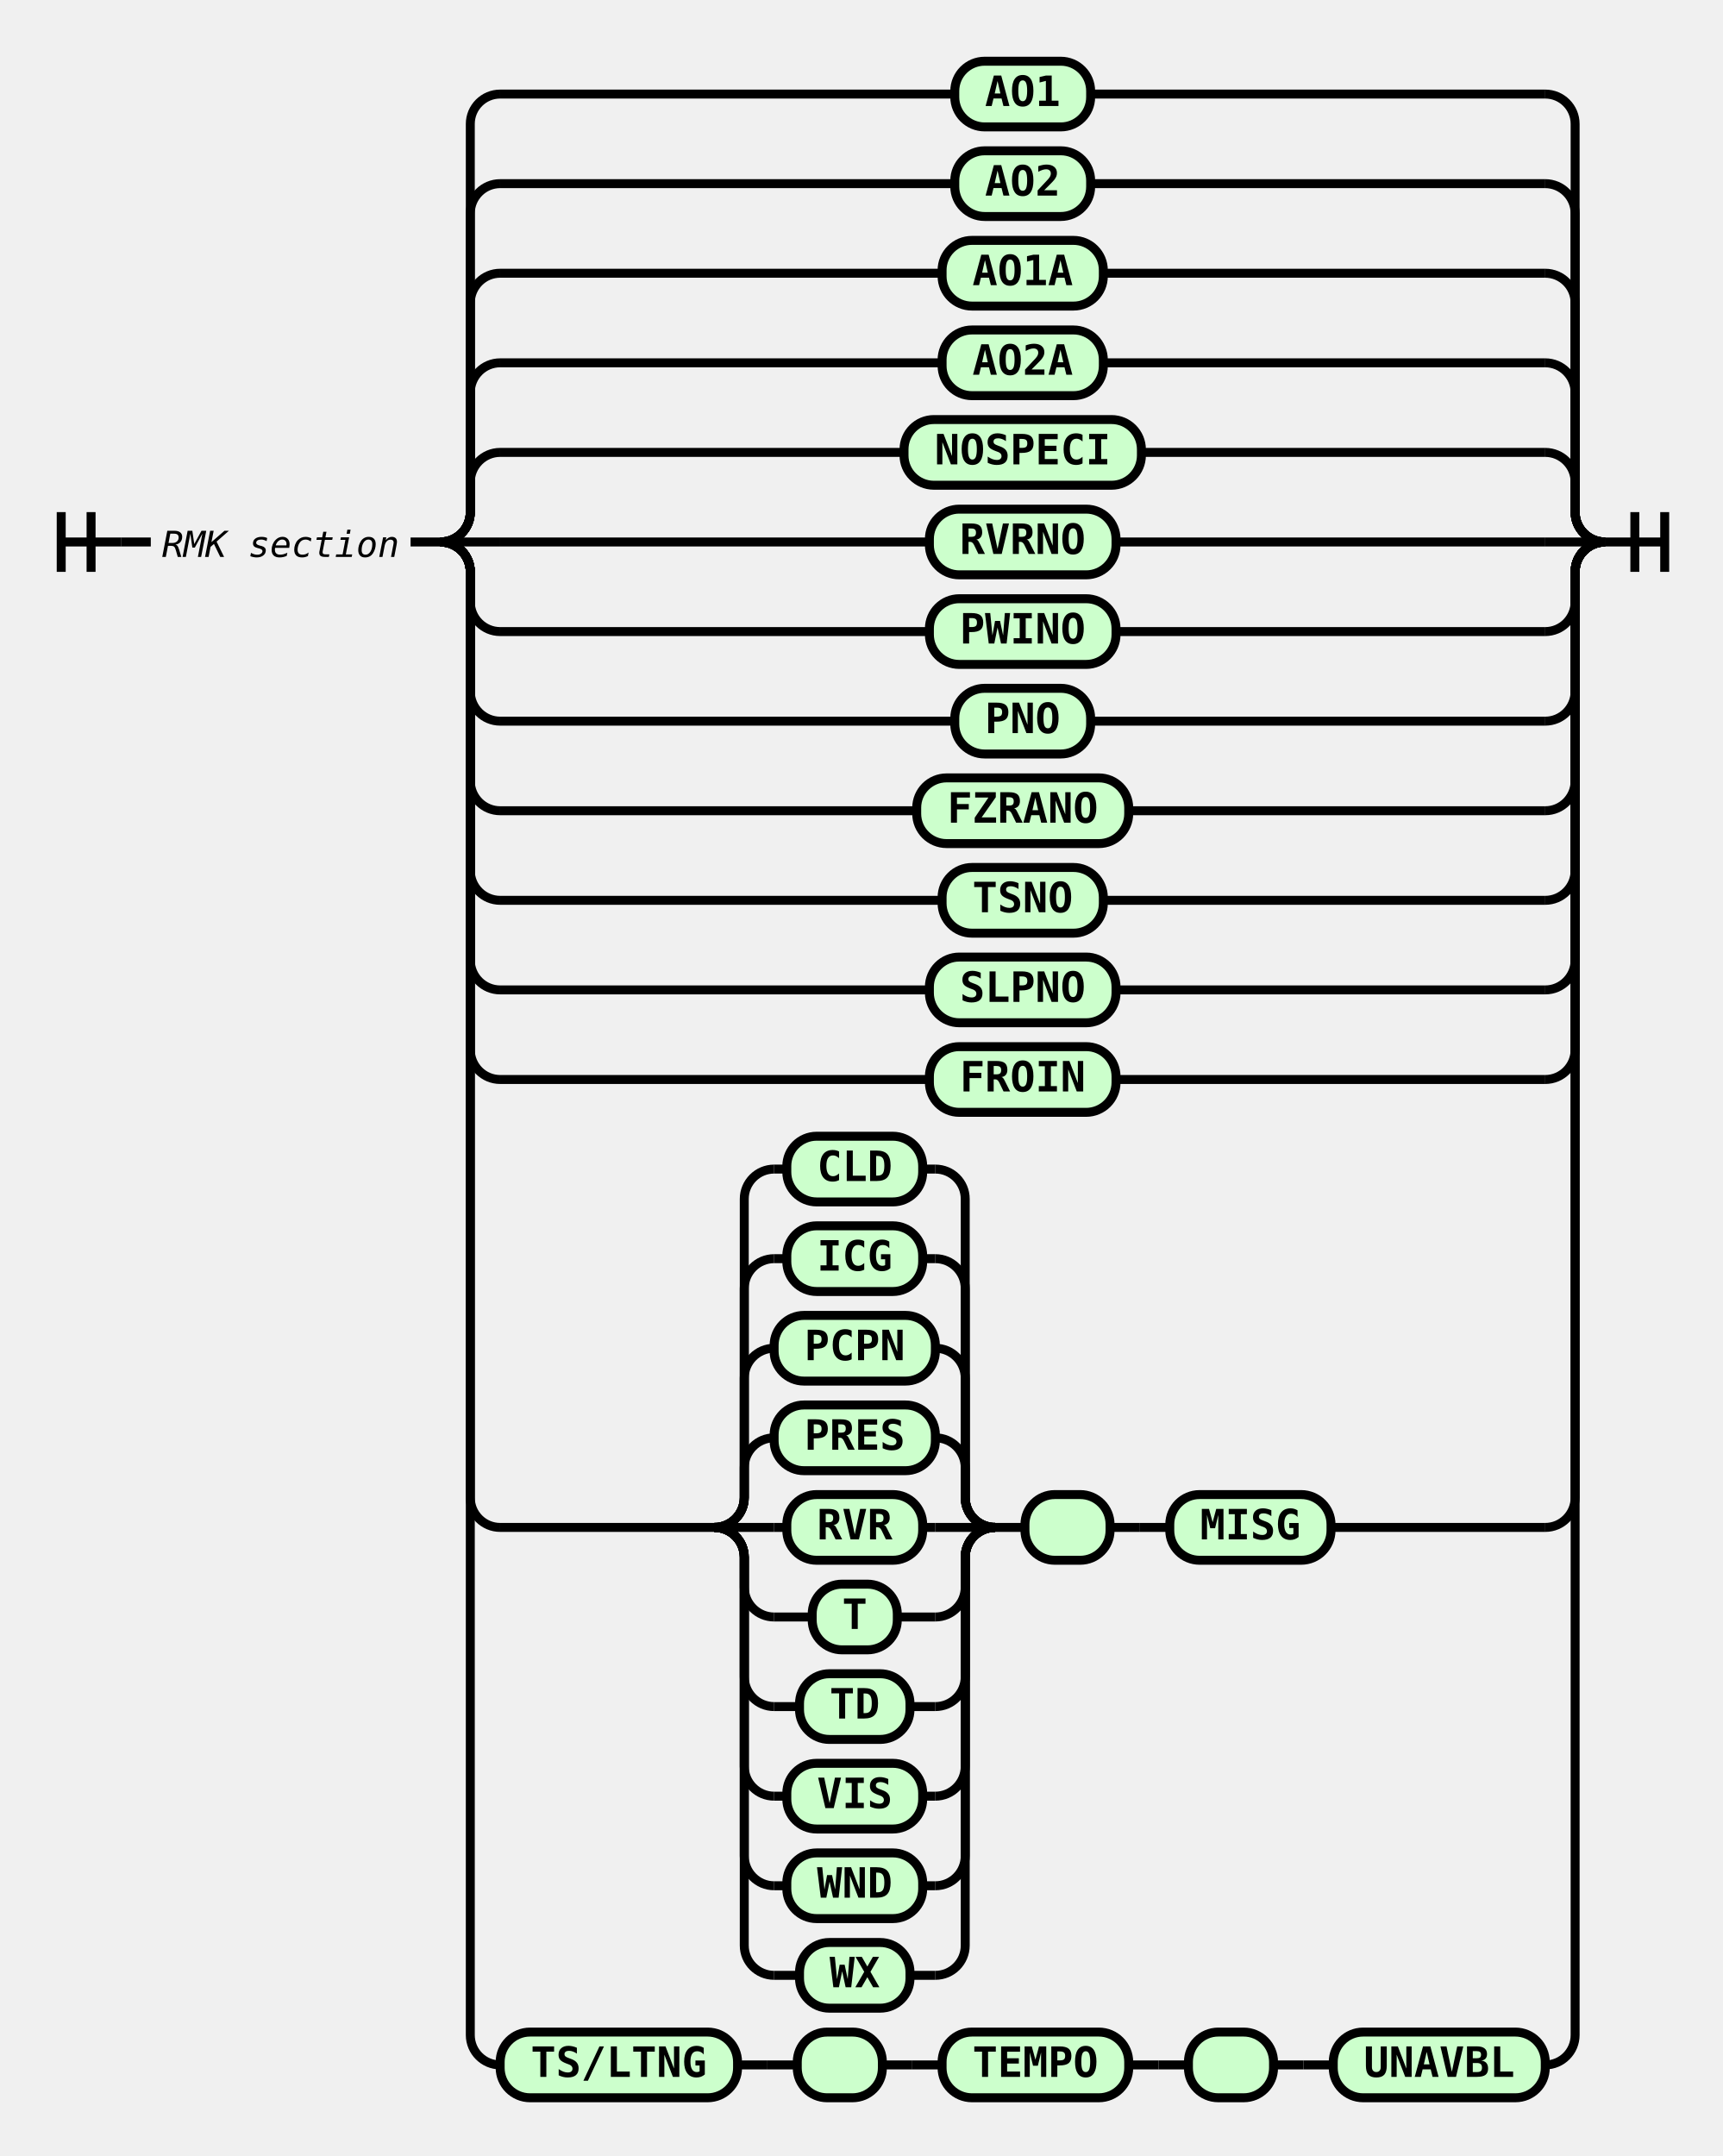
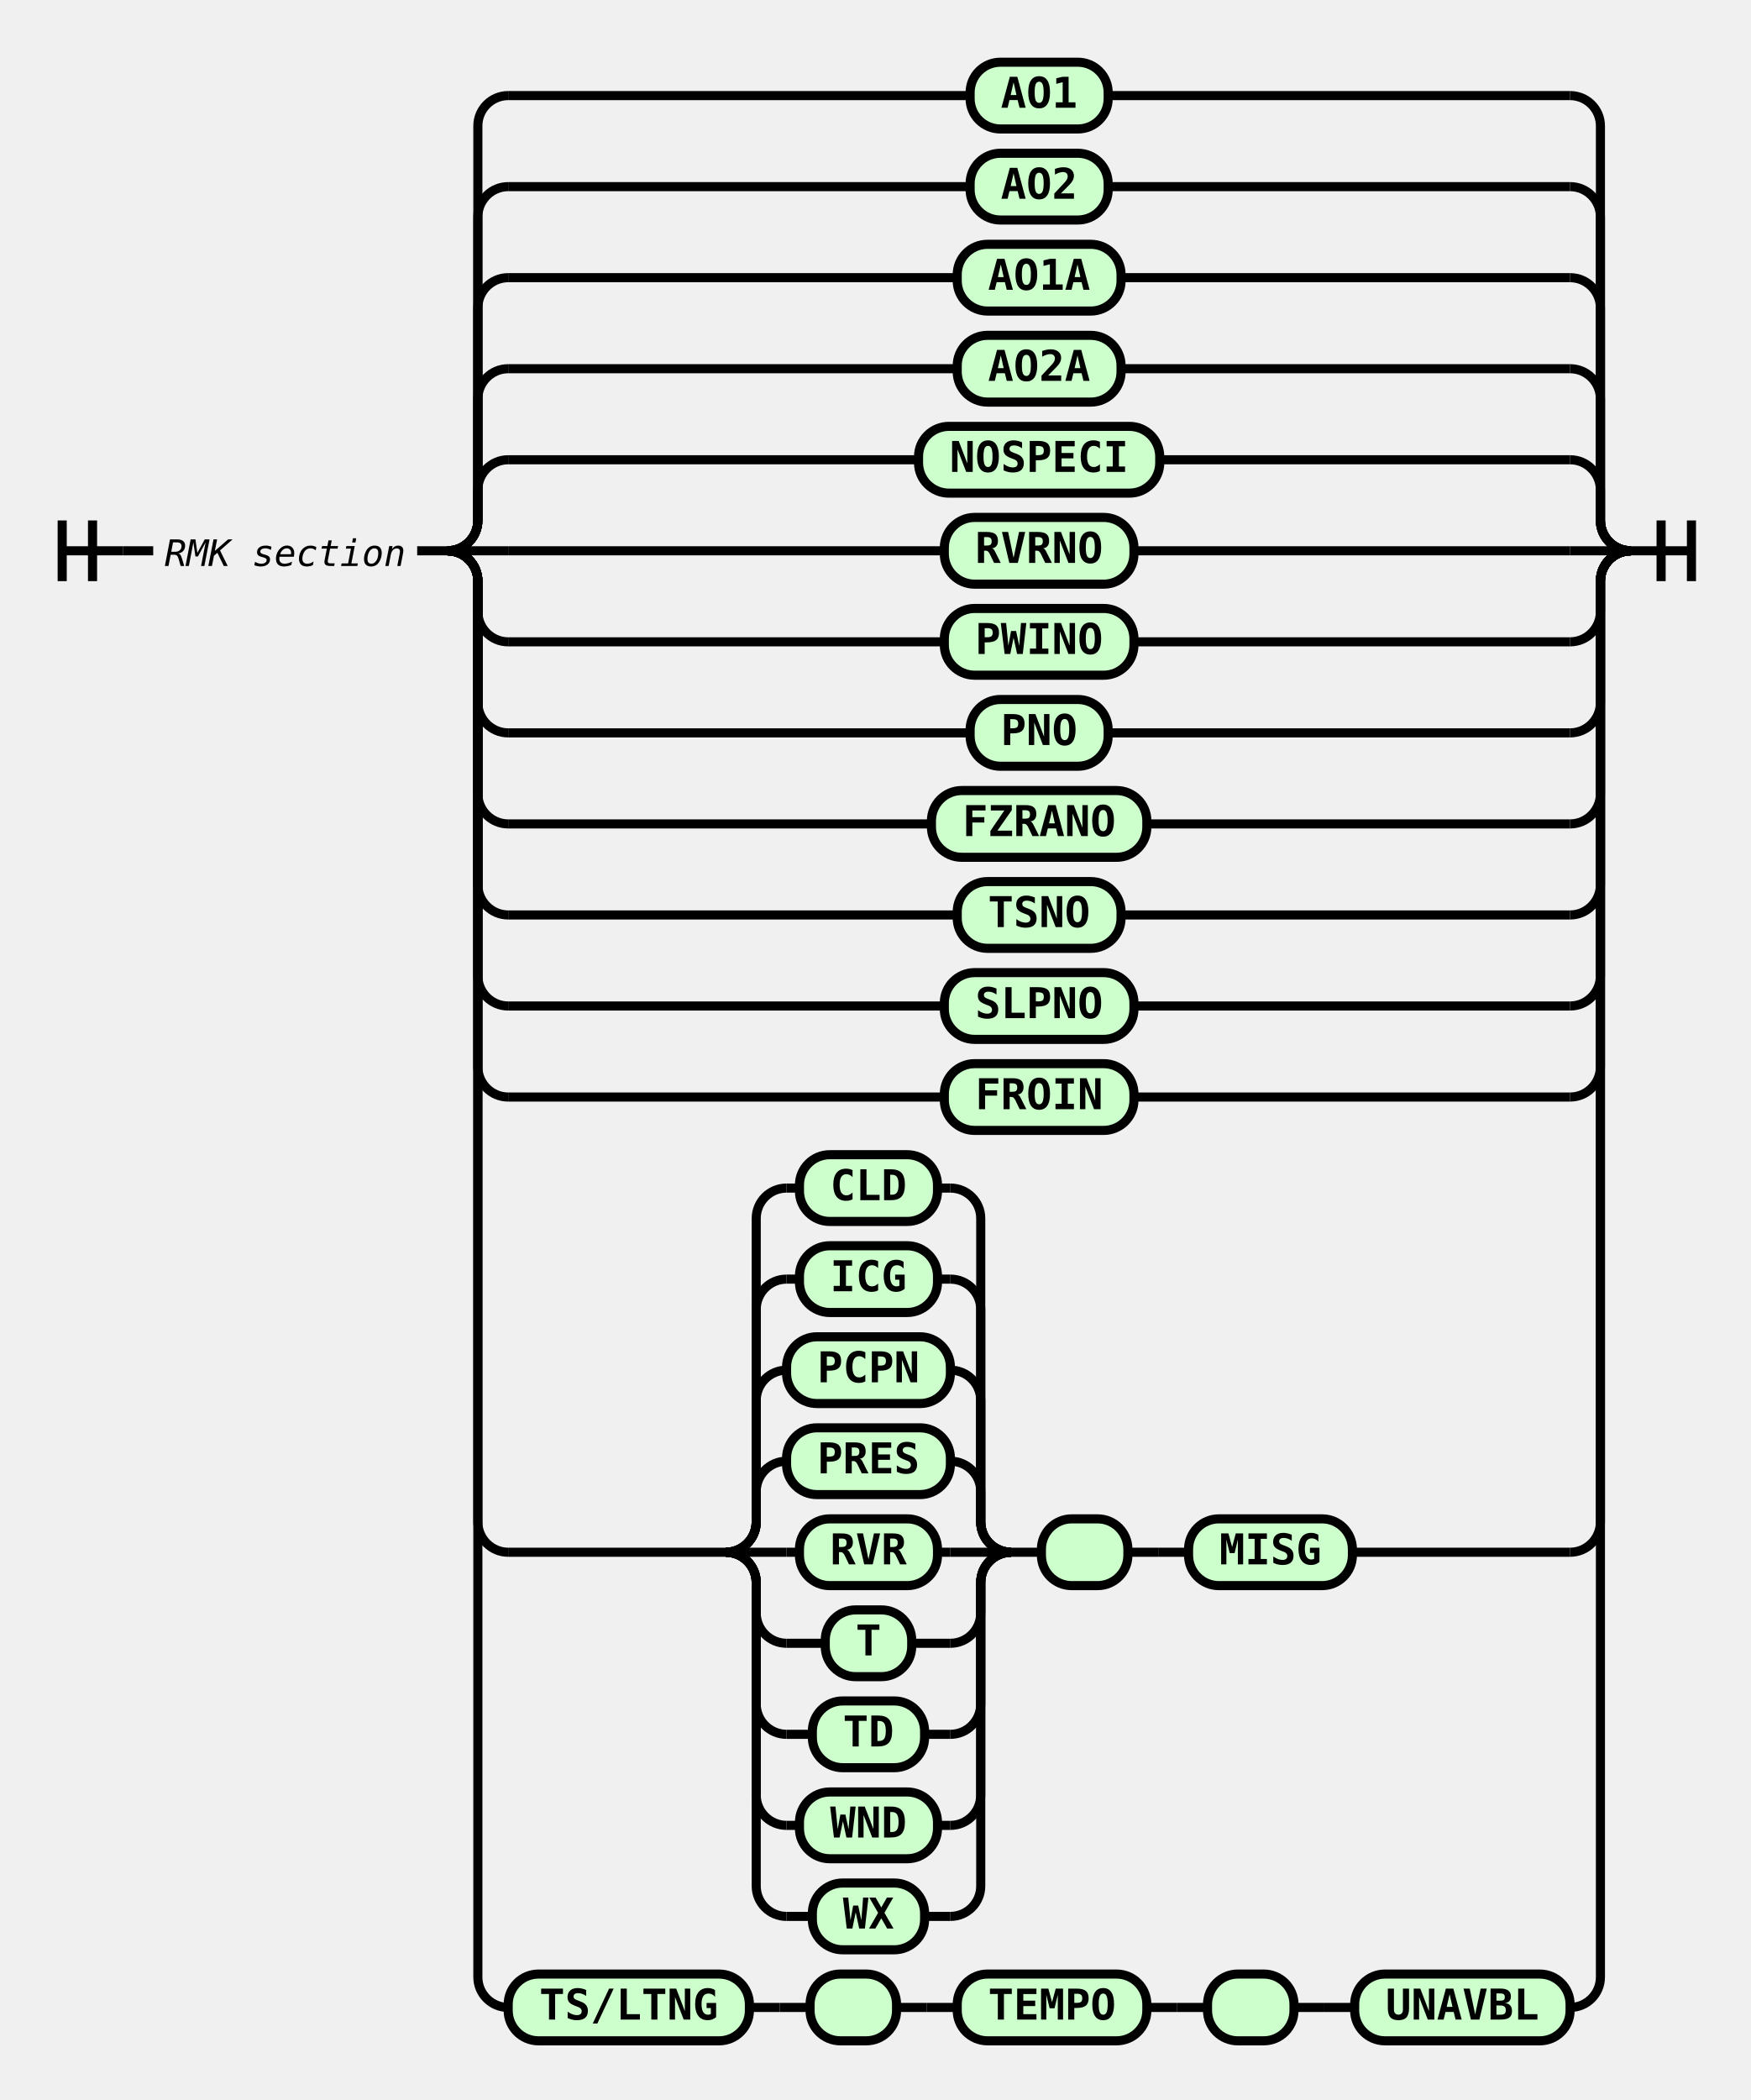
- <svg xmlns="http://www.w3.org/2000/svg" class="railroad-diagram" width="577" height="722" viewBox="0 0 577 722">
-   <style>
+ <svg xmlns="http://www.w3.org/2000/svg" class="railroad-diagram" width="577" height="692" viewBox="0 0 577 692">&gt;
+ <style>
/*  */
svg.railroad-diagram {
    background-color: hsl(30,20%,95%);
}
svg.railroad-diagram path {
    stroke-width: 3;
    stroke: black;
    fill: rgba(0,0,0,0);
}
svg.railroad-diagram text {
    font: bold 14px monospace;
    text-anchor: middle;
}
svg.railroad-diagram text.diagram-text {
    font-size: 12px;
}
svg.railroad-diagram text.diagram-arrow {
    font-size: 16px;
}
svg.railroad-diagram text.label {
    text-anchor: start;
}
svg.railroad-diagram text.comment {
    font: italic 12px monospace;
}
svg.railroad-diagram g.non-terminal text {
    /*font-style: italic;*/
}
svg.railroad-diagram rect {
    stroke-width: 3;
    stroke: black;
    fill: hsl(120,100%,90%);
}
svg.railroad-diagram path.diagram-text {
    stroke-width: 3;
    stroke: black;
    fill: white;
    cursor: help;
}
svg.railroad-diagram g.diagram-text:hover path.diagram-text {
    fill: #eee;
}
/*  */
</style>
  <g transform="translate(.5 .5)">
    <g>
      <path d="M20 171v20m10 -20v20m-10 -10h20" />
    </g>
    <path d="M40 181h10" />
    <g>
      <path d="M50 181h0" />
      <path d="M137 181h0" />
      <text x="93.5" y="186" class="comment">RMK section</text>
    </g>
    <path d="M137 181h10" />
    <g>
      <path d="M147 181h0" />
      <path d="M537 181h0" />
      <path d="M147 181a10 10 0 0 0 10 -10v-10a10 10 0 0 1 10 -10" />
      <g class="terminal">
        <path d="M167 151h135.25" />
        <path d="M381.75 151h135.25" />
        <rect x="302.25" y="140" width="79.5" height="22" rx="10" ry="10" />
        <text x="342" y="155">NOSPECI</text>
      </g>
      <path d="M517 151a10 10 0 0 1 10 10v10a10 10 0 0 0 10 10" />
      <path d="M147 181a10 10 0 0 0 10 -10v-40a10 10 0 0 1 10 -10" />
      <g class="terminal">
        <path d="M167 121h148" />
        <path d="M369 121h148" />
        <rect x="315" y="110" width="54" height="22" rx="10" ry="10" />
        <text x="342" y="125">AO2A</text>
      </g>
      <path d="M517 121a10 10 0 0 1 10 10v40a10 10 0 0 0 10 10" />
      <path d="M147 181a10 10 0 0 0 10 -10v-70a10 10 0 0 1 10 -10" />
      <g class="terminal">
        <path d="M167 91h148" />
        <path d="M369 91h148" />
        <rect x="315" y="80" width="54" height="22" rx="10" ry="10" />
        <text x="342" y="95">AO1A</text>
      </g>
      <path d="M517 91a10 10 0 0 1 10 10v70a10 10 0 0 0 10 10" />
      <path d="M147 181a10 10 0 0 0 10 -10v-100a10 10 0 0 1 10 -10" />
      <g class="terminal">
        <path d="M167 61h152.25" />
        <path d="M364.75 61h152.25" />
        <rect x="319.25" y="50" width="45.5" height="22" rx="10" ry="10" />
        <text x="342" y="65">AO2</text>
      </g>
      <path d="M517 61a10 10 0 0 1 10 10v100a10 10 0 0 0 10 10" />
      <path d="M147 181a10 10 0 0 0 10 -10v-130a10 10 0 0 1 10 -10" />
      <g class="terminal">
        <path d="M167 31h152.25" />
        <path d="M364.75 31h152.25" />
        <rect x="319.25" y="20" width="45.5" height="22" rx="10" ry="10" />
        <text x="342" y="35">AO1</text>
      </g>
      <path d="M517 31a10 10 0 0 1 10 10v130a10 10 0 0 0 10 10" />
      <path d="M147 181h20" />
      <g class="terminal">
        <path d="M167 181h143.75" />
        <path d="M373.25 181h143.75" />
        <rect x="310.75" y="170" width="62.5" height="22" rx="10" ry="10" />
        <text x="342" y="185">RVRNO</text>
      </g>
      <path d="M517 181h20" />
      <path d="M147 181a10 10 0 0 1 10 10v10a10 10 0 0 0 10 10" />
      <g class="terminal">
        <path d="M167 211h143.75" />
        <path d="M373.25 211h143.75" />
        <rect x="310.75" y="200" width="62.5" height="22" rx="10" ry="10" />
        <text x="342" y="215">PWINO</text>
      </g>
      <path d="M517 211a10 10 0 0 0 10 -10v-10a10 10 0 0 1 10 -10" />
      <path d="M147 181a10 10 0 0 1 10 10v40a10 10 0 0 0 10 10" />
      <g class="terminal">
        <path d="M167 241h152.25" />
        <path d="M364.75 241h152.25" />
        <rect x="319.25" y="230" width="45.5" height="22" rx="10" ry="10" />
        <text x="342" y="245">PNO</text>
      </g>
      <path d="M517 241a10 10 0 0 0 10 -10v-40a10 10 0 0 1 10 -10" />
      <path d="M147 181a10 10 0 0 1 10 10v70a10 10 0 0 0 10 10" />
      <g class="terminal">
        <path d="M167 271h139.5" />
        <path d="M377.5 271h139.5" />
        <rect x="306.5" y="260" width="71" height="22" rx="10" ry="10" />
        <text x="342" y="275">FZRANO</text>
      </g>
      <path d="M517 271a10 10 0 0 0 10 -10v-70a10 10 0 0 1 10 -10" />
      <path d="M147 181a10 10 0 0 1 10 10v100a10 10 0 0 0 10 10" />
      <g class="terminal">
        <path d="M167 301h148" />
        <path d="M369 301h148" />
        <rect x="315" y="290" width="54" height="22" rx="10" ry="10" />
        <text x="342" y="305">TSNO</text>
      </g>
      <path d="M517 301a10 10 0 0 0 10 -10v-100a10 10 0 0 1 10 -10" />
      <path d="M147 181a10 10 0 0 1 10 10v130a10 10 0 0 0 10 10" />
      <g class="terminal">
        <path d="M167 331h143.75" />
        <path d="M373.25 331h143.75" />
        <rect x="310.75" y="320" width="62.5" height="22" rx="10" ry="10" />
        <text x="342" y="335">SLPNO</text>
      </g>
      <path d="M517 331a10 10 0 0 0 10 -10v-130a10 10 0 0 1 10 -10" />
      <path d="M147 181a10 10 0 0 1 10 10v160a10 10 0 0 0 10 10" />
      <g class="terminal">
        <path d="M167 361h143.75" />
        <path d="M373.25 361h143.75" />
        <rect x="310.75" y="350" width="62.5" height="22" rx="10" ry="10" />
        <text x="342" y="365">FROIN</text>
      </g>
      <path d="M517 361a10 10 0 0 0 10 -10v-160a10 10 0 0 1 10 -10" />
      <path d="M147 181a10 10 0 0 1 10 10v310a10 10 0 0 0 10 10" />
      <g>
        <path d="M167 511h71.75" />
        <path d="M445.25 511h71.75" />
        <g>
          <path d="M238.75 511h0" />
          <path d="M332.75 511h0" />
          <path d="M238.75 511a10 10 0 0 0 10 -10v-10a10 10 0 0 1 10 -10" />
          <g class="terminal">
            <path d="M258.75 481h0" />
            <path d="M312.75 481h0" />
            <rect x="258.75" y="470" width="54" height="22" rx="10" ry="10" />
            <text x="285.75" y="485">PRES</text>
          </g>
          <path d="M312.75 481a10 10 0 0 1 10 10v10a10 10 0 0 0 10 10" />
          <path d="M238.75 511a10 10 0 0 0 10 -10v-40a10 10 0 0 1 10 -10" />
          <g class="terminal">
            <path d="M258.75 451h0" />
            <path d="M312.75 451h0" />
            <rect x="258.75" y="440" width="54" height="22" rx="10" ry="10" />
            <text x="285.75" y="455">PCPN</text>
          </g>
          <path d="M312.75 451a10 10 0 0 1 10 10v40a10 10 0 0 0 10 10" />
          <path d="M238.75 511a10 10 0 0 0 10 -10v-70a10 10 0 0 1 10 -10" />
          <g class="terminal">
            <path d="M258.75 421h4.25" />
            <path d="M308.5 421h4.25" />
            <rect x="263" y="410" width="45.5" height="22" rx="10" ry="10" />
            <text x="285.75" y="425">ICG</text>
          </g>
          <path d="M312.75 421a10 10 0 0 1 10 10v70a10 10 0 0 0 10 10" />
          <path d="M238.75 511a10 10 0 0 0 10 -10v-100a10 10 0 0 1 10 -10" />
          <g class="terminal">
            <path d="M258.75 391h4.25" />
            <path d="M308.5 391h4.25" />
            <rect x="263" y="380" width="45.5" height="22" rx="10" ry="10" />
            <text x="285.75" y="395">CLD</text>
          </g>
          <path d="M312.75 391a10 10 0 0 1 10 10v100a10 10 0 0 0 10 10" />
          <path d="M238.75 511h20" />
          <g class="terminal">
            <path d="M258.75 511h4.25" />
            <path d="M308.5 511h4.25" />
            <rect x="263" y="500" width="45.5" height="22" rx="10" ry="10" />
            <text x="285.75" y="515">RVR</text>
          </g>
          <path d="M312.75 511h20" />
          <path d="M238.75 511a10 10 0 0 1 10 10v10a10 10 0 0 0 10 10" />
          <g class="terminal">
            <path d="M258.75 541h12.75" />
            <path d="M300 541h12.75" />
            <rect x="271.5" y="530" width="28.5" height="22" rx="10" ry="10" />
            <text x="285.75" y="545">T</text>
          </g>
          <path d="M312.75 541a10 10 0 0 0 10 -10v-10a10 10 0 0 1 10 -10" />
          <path d="M238.75 511a10 10 0 0 1 10 10v40a10 10 0 0 0 10 10" />
          <g class="terminal">
            <path d="M258.75 571h8.5" />
            <path d="M304.25 571h8.5" />
            <rect x="267.25" y="560" width="37" height="22" rx="10" ry="10" />
            <text x="285.75" y="575">TD</text>
          </g>
          <path d="M312.75 571a10 10 0 0 0 10 -10v-40a10 10 0 0 1 10 -10" />
          <path d="M238.75 511a10 10 0 0 1 10 10v70a10 10 0 0 0 10 10" />
          <g class="terminal">
            <path d="M258.75 601h4.25" />
            <path d="M308.5 601h4.25" />
            <rect x="263" y="590" width="45.5" height="22" rx="10" ry="10" />
-             <text x="285.75" y="605">VIS</text>
+             <text x="285.75" y="605">WND</text>
          </g>
          <path d="M312.75 601a10 10 0 0 0 10 -10v-70a10 10 0 0 1 10 -10" />
          <path d="M238.75 511a10 10 0 0 1 10 10v100a10 10 0 0 0 10 10" />
          <g class="terminal">
-             <path d="M258.75 631h4.25" />
-             <path d="M308.5 631h4.25" />
-             <rect x="263" y="620" width="45.5" height="22" rx="10" ry="10" />
-             <text x="285.75" y="635">WND</text>
+             <path d="M258.75 631h8.5" />
+             <path d="M304.25 631h8.5" />
+             <rect x="267.25" y="620" width="37" height="22" rx="10" ry="10" />
+             <text x="285.75" y="635">WX</text>
          </g>
          <path d="M312.75 631a10 10 0 0 0 10 -10v-100a10 10 0 0 1 10 -10" />
-           <path d="M238.75 511a10 10 0 0 1 10 10v130a10 10 0 0 0 10 10" />
-           <g class="terminal">
-             <path d="M258.75 661h8.5" />
-             <path d="M304.25 661h8.5" />
-             <rect x="267.25" y="650" width="37" height="22" rx="10" ry="10" />
-             <text x="285.75" y="665">WX</text>
-           </g>
-           <path d="M312.75 661a10 10 0 0 0 10 -10v-130a10 10 0 0 1 10 -10" />
        </g>
        <path d="M332.75 511h10" />
        <g class="terminal">
          <path d="M342.75 511h0" />
          <path d="M371.25 511h0" />
          <rect x="342.75" y="500" width="28.5" height="22" rx="10" ry="10" />
          <text x="357" y="515"> </text>
        </g>
        <path d="M371.25 511h10" />
        <path d="M381.25 511h10" />
        <g class="terminal">
          <path d="M391.25 511h0" />
          <path d="M445.25 511h0" />
          <rect x="391.25" y="500" width="54" height="22" rx="10" ry="10" />
          <text x="418.25" y="515">MISG</text>
        </g>
      </g>
      <path d="M517 511a10 10 0 0 0 10 -10v-310a10 10 0 0 1 10 -10" />
-       <path d="M147 181a10 10 0 0 1 10 10v490a10 10 0 0 0 10 10" />
+       <path d="M147 181a10 10 0 0 1 10 10v460a10 10 0 0 0 10 10" />
      <g>
-         <path d="M167 691h0" />
-         <path d="M517 691h0" />
-         <g class="terminal">
-           <path d="M167 691h0" />
-           <path d="M246.5 691h0" />
-           <rect x="167" y="680" width="79.5" height="22" rx="10" ry="10" />
-           <text x="206.75" y="695">TS/LTNG</text>
-         </g>
-         <path d="M246.5 691h10" />
-         <path d="M256.5 691h10" />
-         <g class="terminal">
-           <path d="M266.5 691h0" />
-           <path d="M295 691h0" />
-           <rect x="266.5" y="680" width="28.5" height="22" rx="10" ry="10" />
-           <text x="280.75" y="695"> </text>
-         </g>
-         <path d="M295 691h10" />
-         <path d="M305 691h10" />
-         <g class="terminal">
-           <path d="M315 691h0" />
-           <path d="M377.5 691h0" />
-           <rect x="315" y="680" width="62.5" height="22" rx="10" ry="10" />
-           <text x="346.25" y="695">TEMPO</text>
-         </g>
-         <path d="M377.5 691h10" />
-         <path d="M387.5 691h10" />
-         <g class="terminal">
-           <path d="M397.5 691h0" />
-           <path d="M426 691h0" />
-           <rect x="397.5" y="680" width="28.5" height="22" rx="10" ry="10" />
-           <text x="411.75" y="695"> </text>
-         </g>
-         <path d="M426 691h10" />
-         <path d="M436 691h10" />
-         <g class="terminal">
-           <path d="M446 691h0" />
-           <path d="M517 691h0" />
-           <rect x="446" y="680" width="71" height="22" rx="10" ry="10" />
-           <text x="481.5" y="695">UNAVBL</text>
-         </g>
-       </g>
-       <path d="M517 691a10 10 0 0 0 10 -10v-490a10 10 0 0 1 10 -10" />
+         <path d="M167 661h0" />
+         <path d="M517 661h0" />
+         <g class="terminal">
+           <path d="M167 661h0" />
+           <path d="M246.5 661h0" />
+           <rect x="167" y="650" width="79.5" height="22" rx="10" ry="10" />
+           <text x="206.75" y="665">TS/LTNG</text>
+         </g>
+         <path d="M246.5 661h10" />
+         <path d="M256.5 661h10" />
+         <g class="terminal">
+           <path d="M266.5 661h0" />
+           <path d="M295 661h0" />
+           <rect x="266.5" y="650" width="28.5" height="22" rx="10" ry="10" />
+           <text x="280.75" y="665"> </text>
+         </g>
+         <path d="M295 661h10" />
+         <path d="M305 661h10" />
+         <g class="terminal">
+           <path d="M315 661h0" />
+           <path d="M377.5 661h0" />
+           <rect x="315" y="650" width="62.5" height="22" rx="10" ry="10" />
+           <text x="346.25" y="665">TEMPO</text>
+         </g>
+         <path d="M377.5 661h10" />
+         <path d="M387.5 661h10" />
+         <g class="terminal">
+           <path d="M397.5 661h0" />
+           <path d="M426 661h0" />
+           <rect x="397.5" y="650" width="28.5" height="22" rx="10" ry="10" />
+           <text x="411.75" y="665"> </text>
+         </g>
+         <path d="M426 661h10" />
+         <path d="M436 661h10" />
+         <g class="terminal">
+           <path d="M446 661h0" />
+           <path d="M517 661h0" />
+           <rect x="446" y="650" width="71" height="22" rx="10" ry="10" />
+           <text x="481.5" y="665">UNAVBL</text>
+         </g>
+       </g>
+       <path d="M517 661a10 10 0 0 0 10 -10v-460a10 10 0 0 1 10 -10" />
    </g>
    <path d="M 537 181 h 20 m -10 -10 v 20 m 10 -20 v 20" />
  </g>
</svg>
